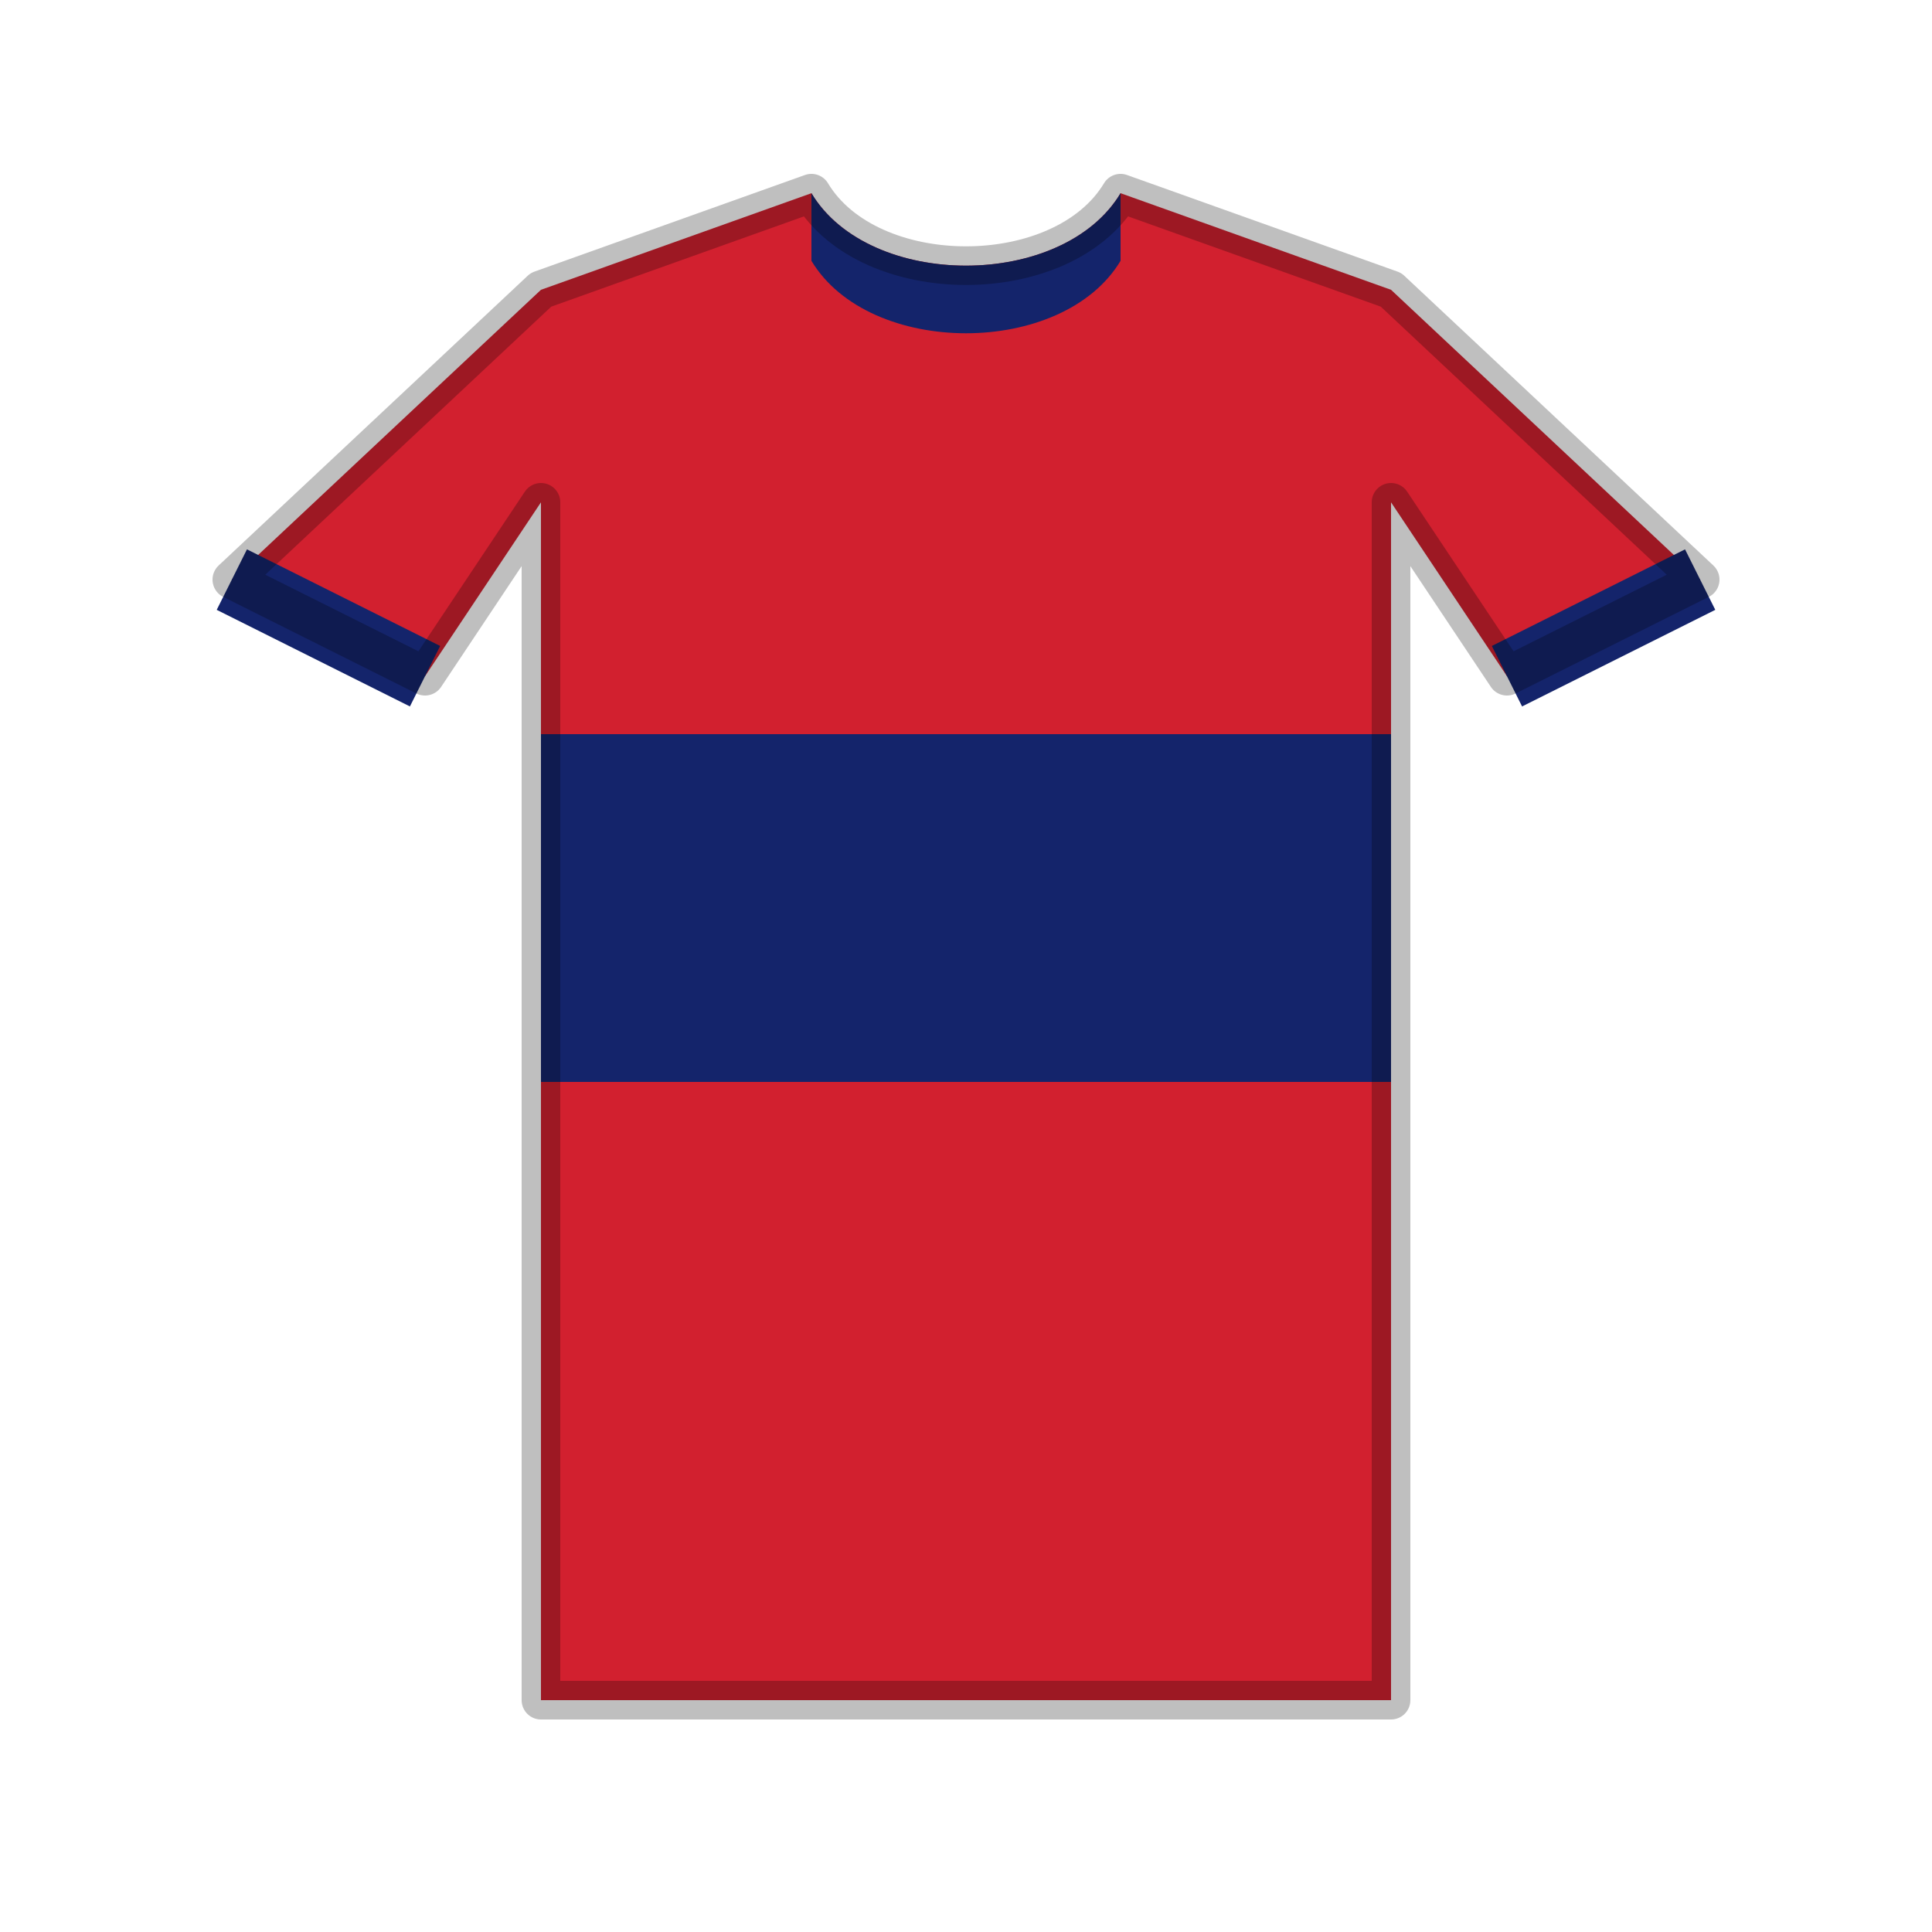
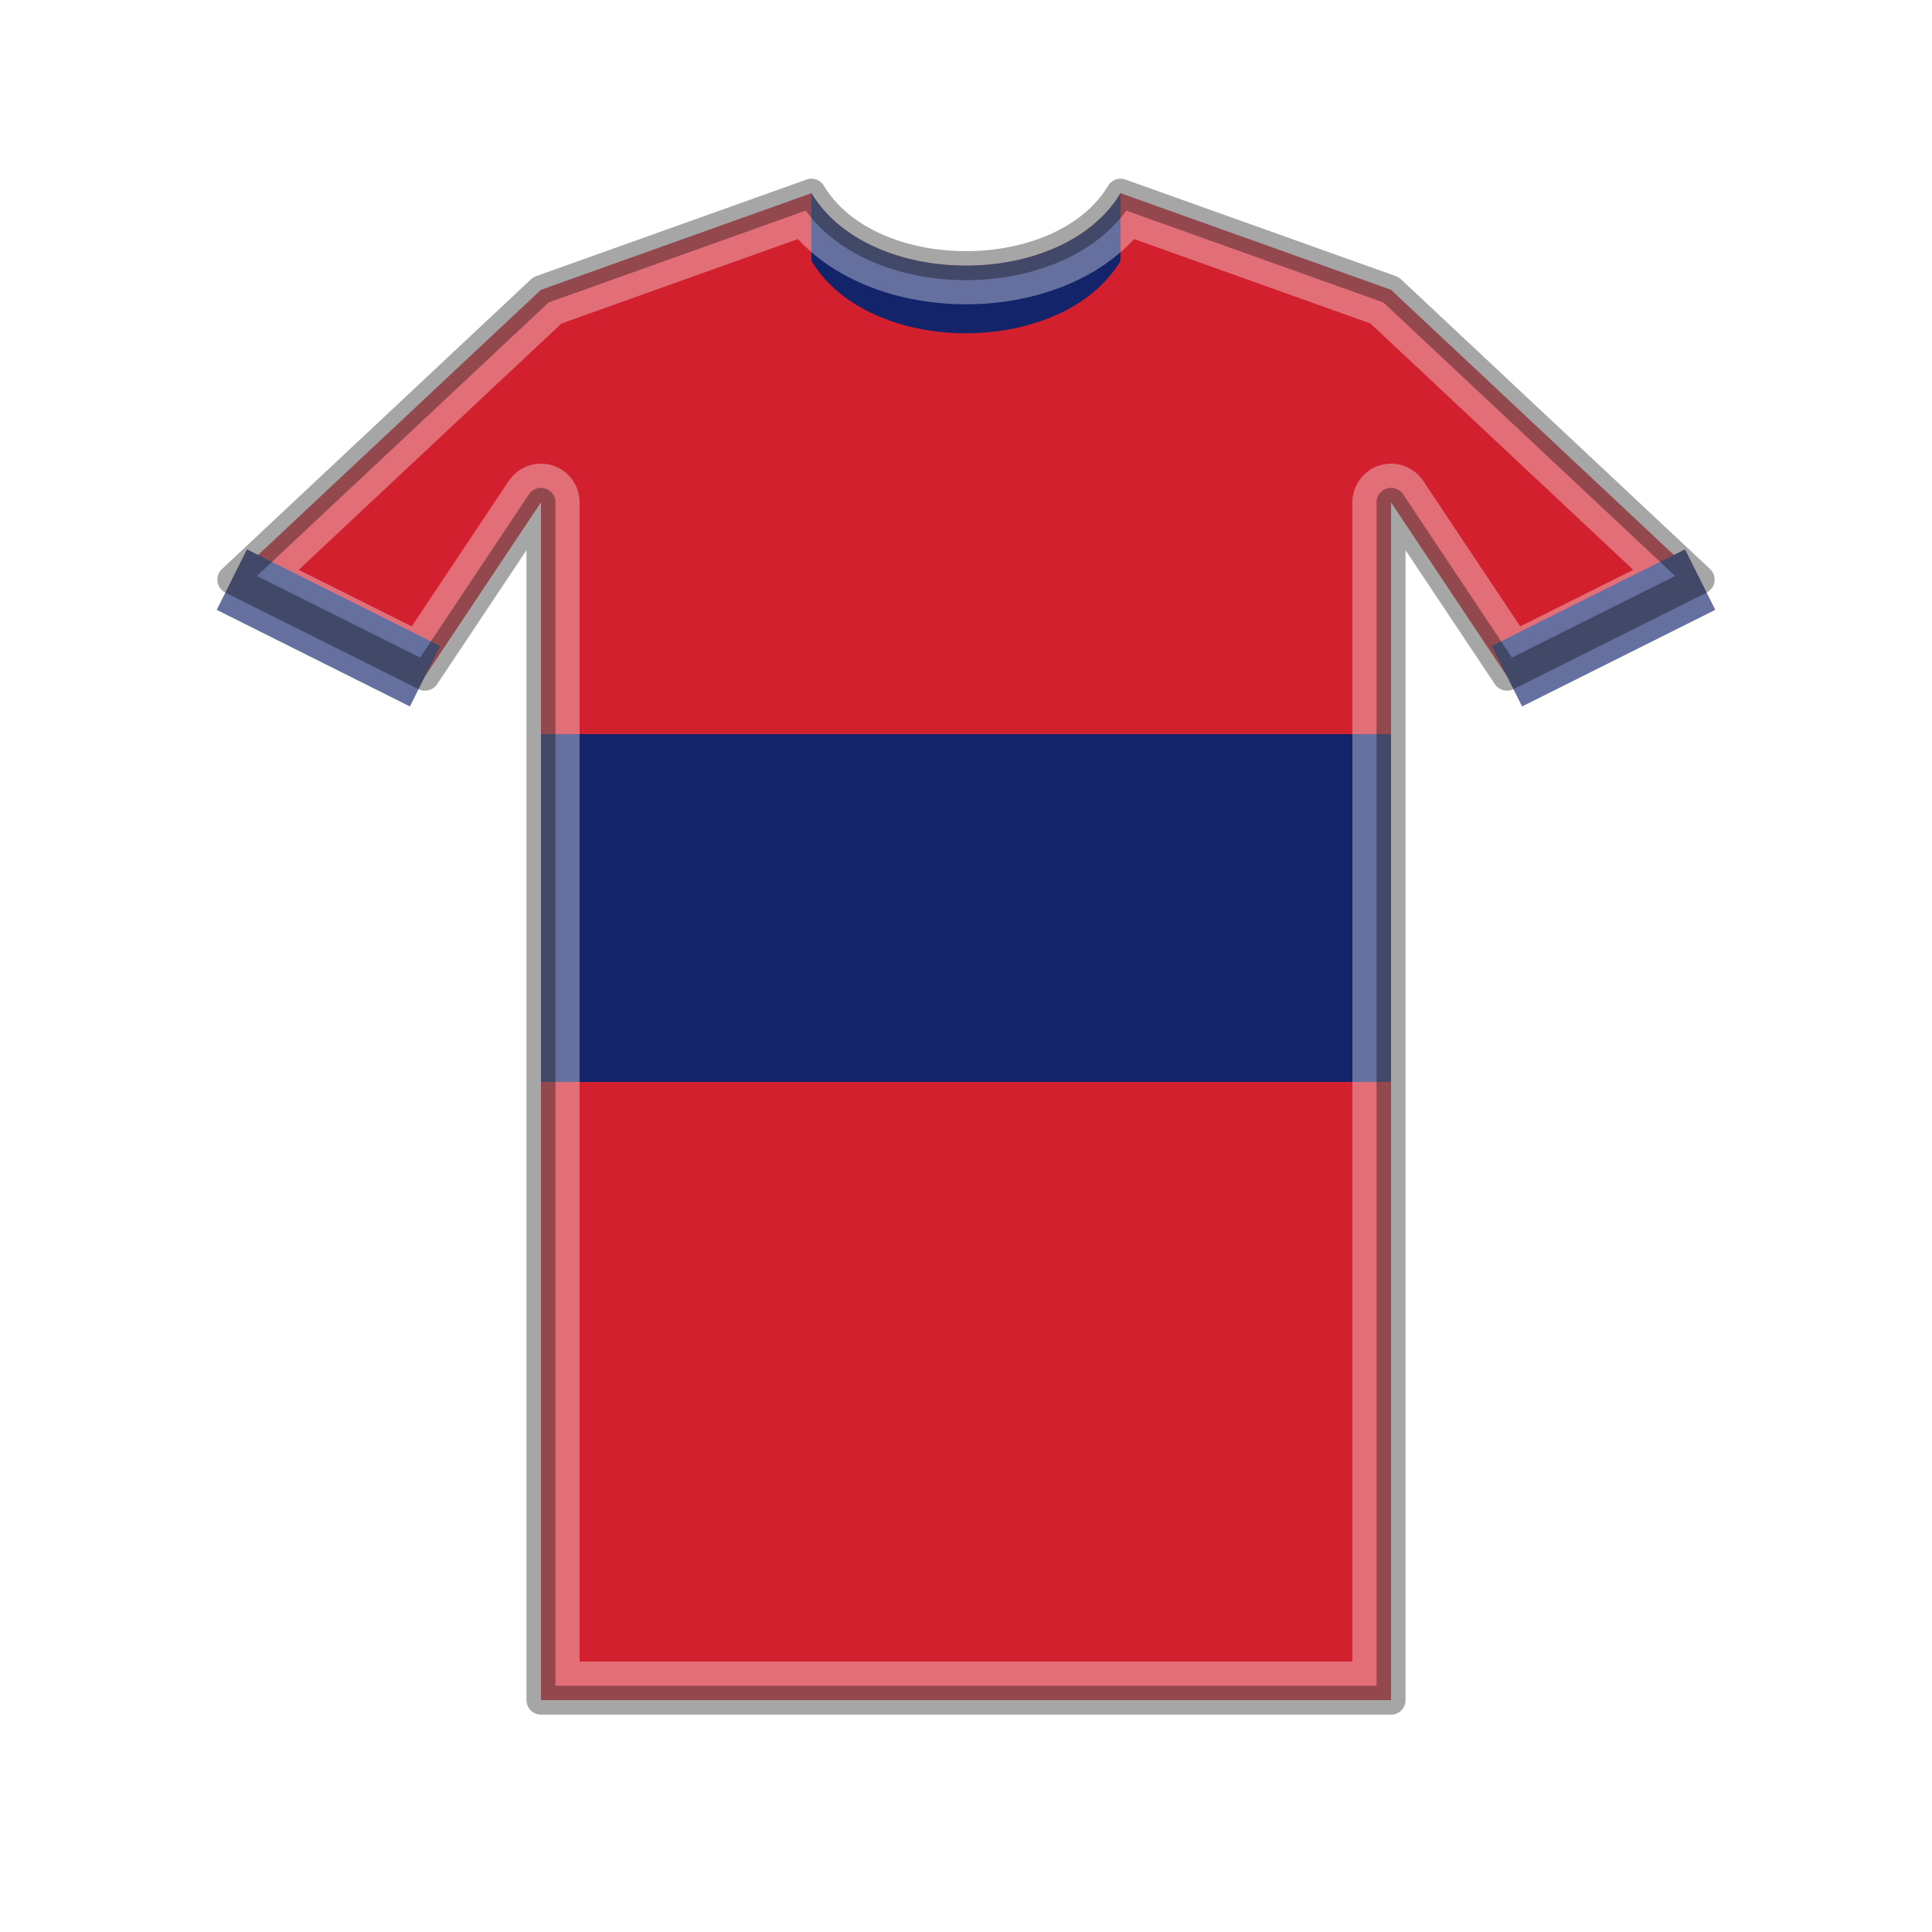
<svg xmlns="http://www.w3.org/2000/svg" viewBox="0 0 100 100" role="img" aria-label="Camisola do Trofense">
  <defs>
    <clipPath id="k">
      <path d="M42,10 L28,15 L12,30 L22,35 L28,26 L28,88 L72,88 L72,26 L78,35 L88,30 L72,15 L58,10 C55,15 45,15 42,10 Z" />
    </clipPath>
  </defs>
  <g clip-path="url(#k)">
    <rect x="0" y="0" width="100" height="100" fill="#D2202F" />
    <rect x="0" y="38" width="100" height="18" fill="#14246B" />
  </g>
  <path d="M42,10 C45,15 55,15 58,10 L58,13.5 C55,18.5 45,18.5 42,13.5 Z" fill="#14246B" />
  <path d="M12,30 L22,35" stroke="#14246B" stroke-width="3.5" />
  <path d="M88,30 L78,35" stroke="#14246B" stroke-width="3.5" />
-   <path d="M42,10 L28,15 L12,30 L22,35 L28,26 L28,88 L72,88 L72,26 L78,35 L88,30 L72,15 L58,10 C55,15 45,15 42,10 Z" fill="none" stroke="#00000040" stroke-width="2" stroke-linejoin="round" />
+   <path d="M42,10 L28,15 L12,30 L22,35 L28,26 L28,88 L72,88 L72,26 L78,35 L88,30 L72,15 L58,10 C55,15 45,15 42,10 Z" fill="none" stroke="#ffffff59" stroke-width="4" stroke-linejoin="round" />
+   <path d="M42,10 L28,15 L12,30 L22,35 L28,26 L28,88 L72,88 L72,26 L78,35 L88,30 L72,15 L58,10 C55,15 45,15 42,10 Z" fill="none" stroke="#00000059" stroke-width="1.5" stroke-linejoin="round" />
</svg>
